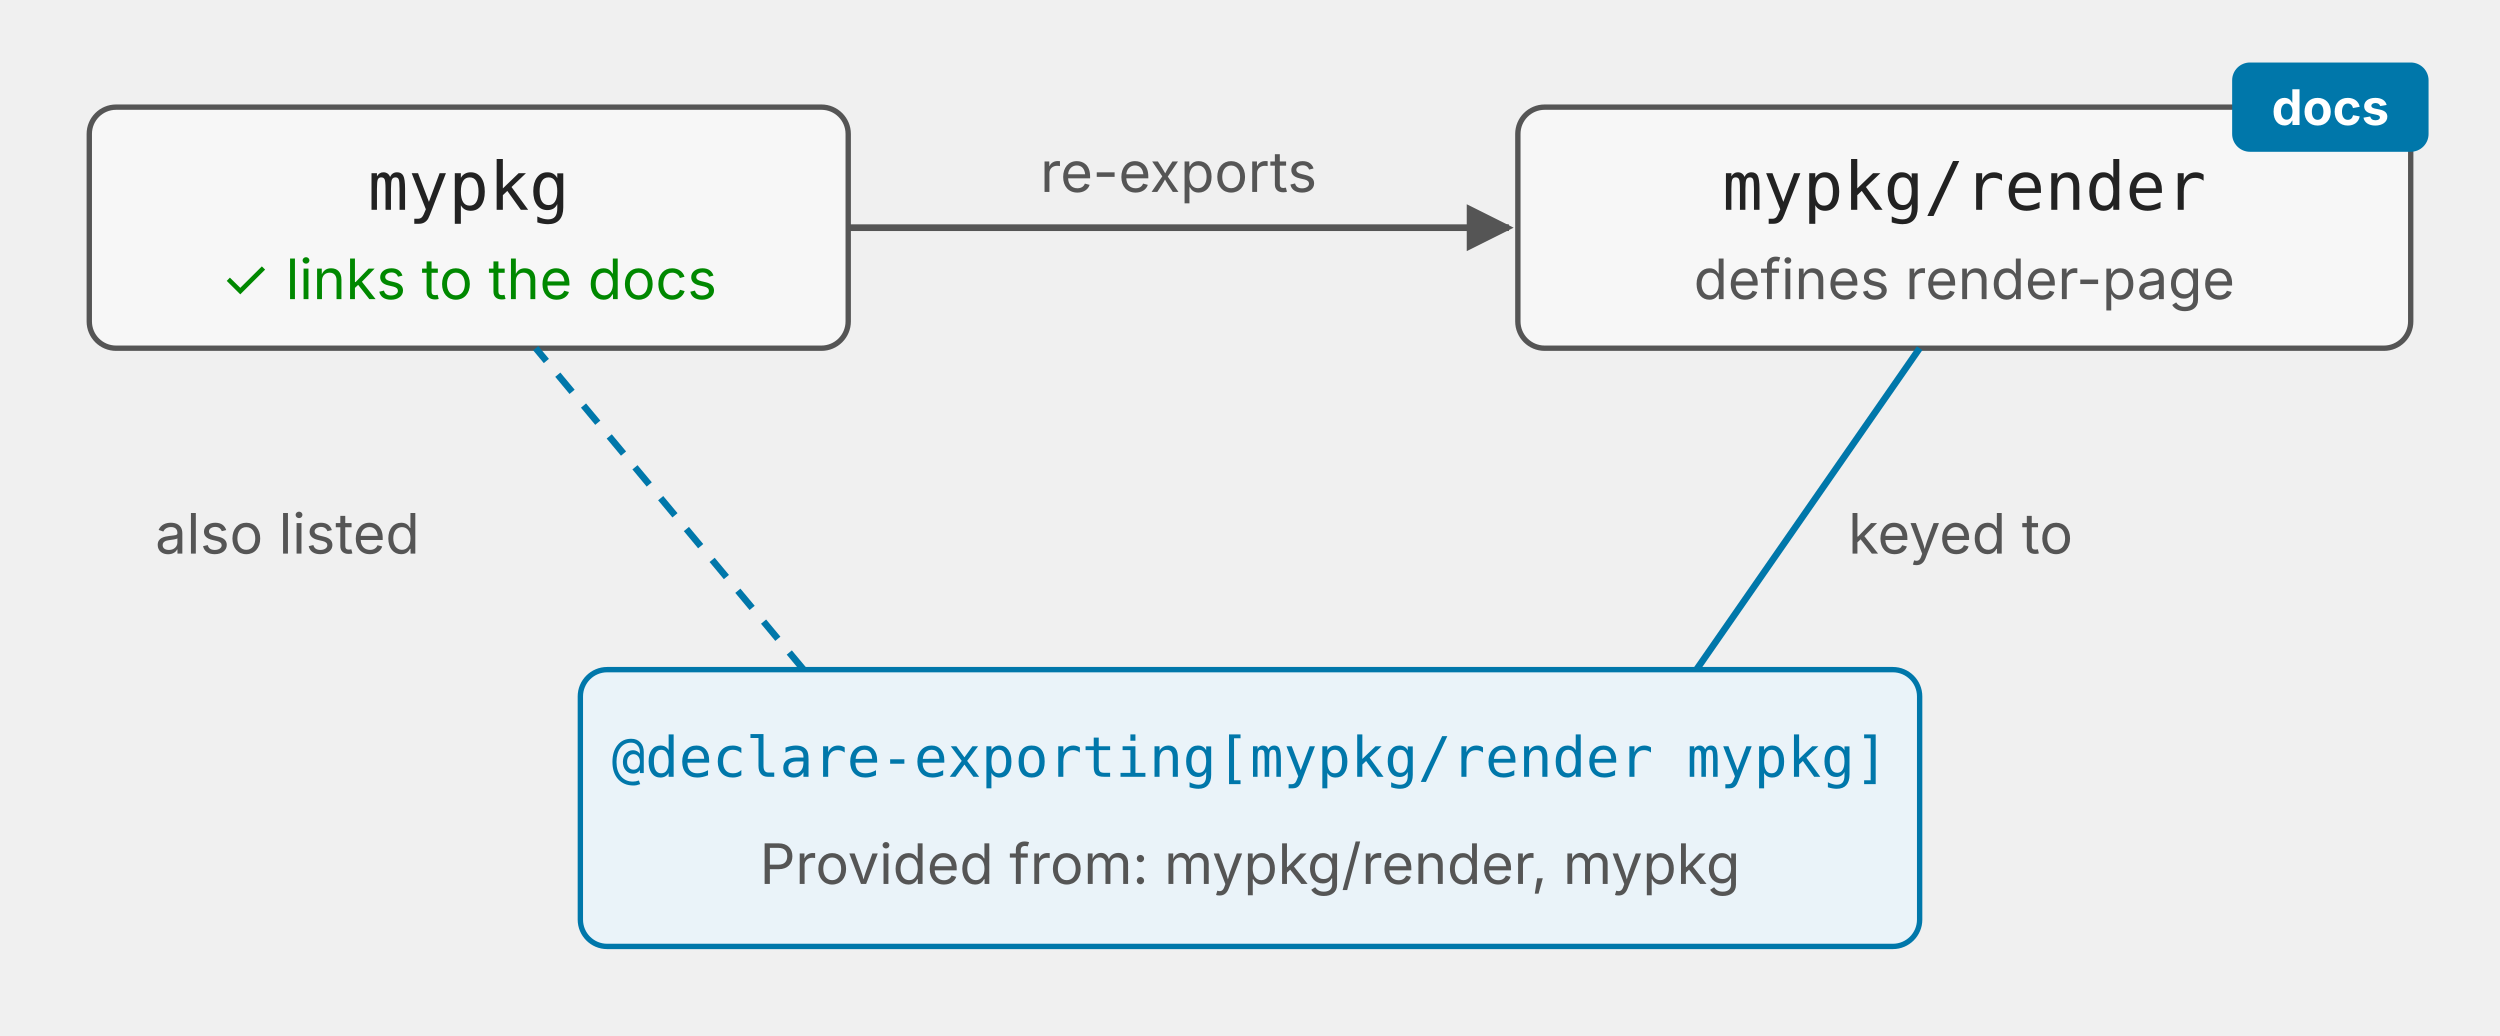
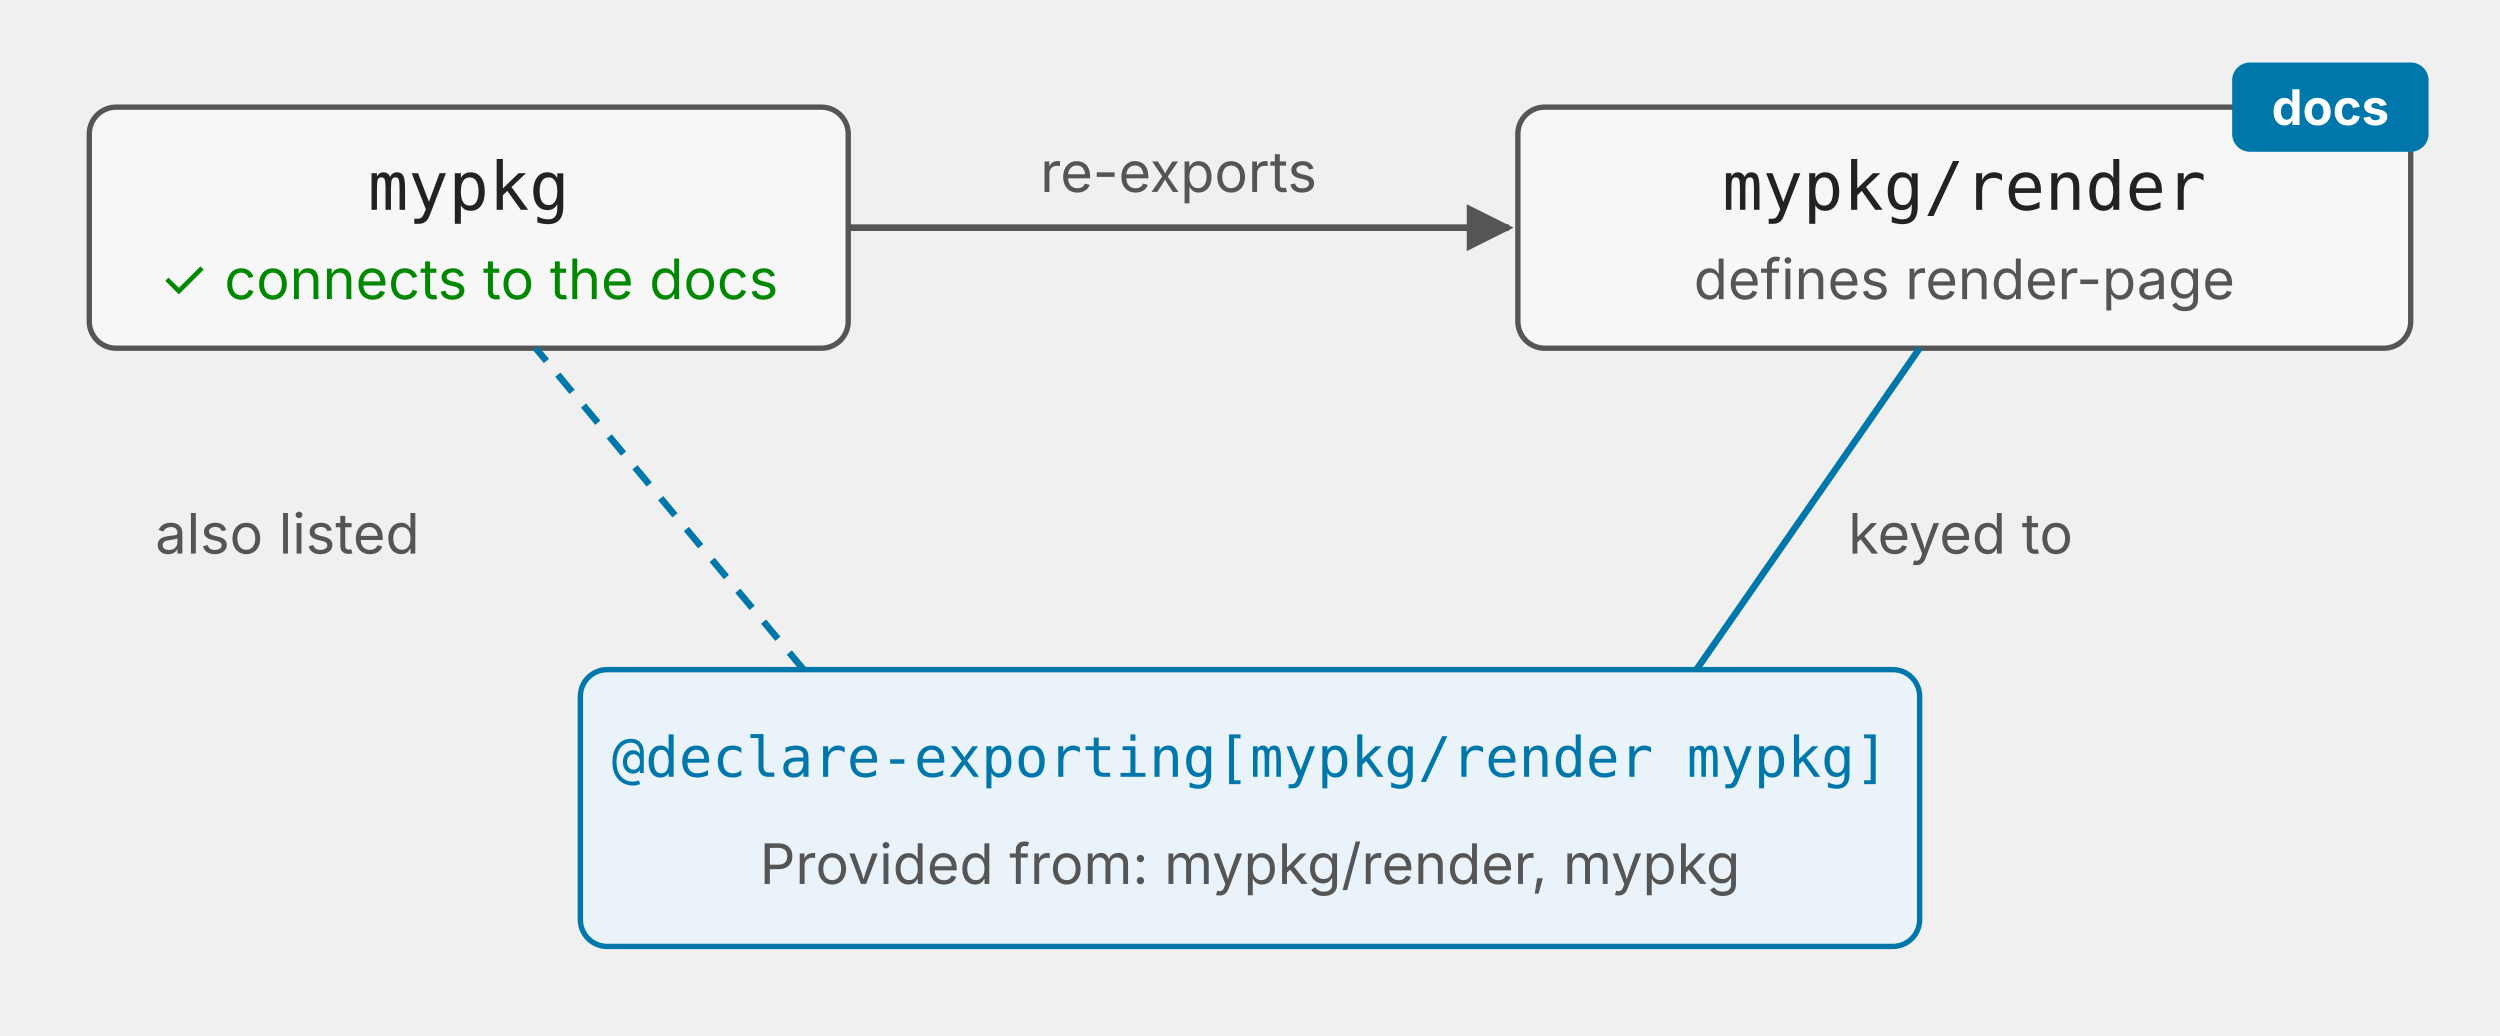
<svg xmlns="http://www.w3.org/2000/svg" width="560" height="232" viewBox="0 0 560 232">
  <defs>
    <marker id="arrow" viewBox="0 0 10 10" refX="9" refY="5" markerWidth="7" markerHeight="7" orient="auto-start-reverse">
      <path d="M0,0 L10,5 L0,10 z" fill="#555" />
    </marker>
  </defs>
  <style>
    .box { fill: #f7f7f7; stroke: #555; stroke-width: 1.2; }
    .docs { fill: #eaf3f9; stroke: #07a; stroke-width: 1.2; }
    .mod { font: 15px ui-monospace, Menlo, Consolas, monospace; fill: #222; }
    .note { font: 12.5px system-ui, -apple-system, "Segoe UI", sans-serif; fill: #555; }
    .ok { font: 12.5px system-ui, -apple-system, "Segoe UI", sans-serif; fill: #080; }
    .code { font: 12.5px ui-monospace, Menlo, Consolas, monospace; fill: #07a; }
    .badge { fill: #07a; }
    .badge-text { font: bold 11px system-ui, -apple-system, "Segoe UI", sans-serif; fill: #fff; }
  </style>
  <rect class="box" x="20" y="24" width="170" height="54" rx="6" />
  <text class="mod" x="105" y="47" text-anchor="middle">mypkg</text>
-   <text class="ok" x="105" y="67" text-anchor="middle">✓ links to the docs</text>
+   <text class="ok" x="105" y="67" text-anchor="middle">✓ connects to the docs</text>
  <rect class="box" x="340" y="24" width="200" height="54" rx="6" />
  <text class="mod" x="440" y="47" text-anchor="middle">mypkg/render</text>
  <text class="note" x="440" y="67" text-anchor="middle">defines render-page</text>
  <rect class="badge" x="500" y="14" width="44" height="20" rx="4" />
  <text class="badge-text" x="522" y="28" text-anchor="middle">docs</text>
  <line x1="190" y1="51" x2="338" y2="51" stroke="#555" stroke-width="1.5" marker-end="url(#arrow)" />
  <text class="note" x="264" y="43" text-anchor="middle">re-exports</text>
  <rect class="docs" x="130" y="150" width="300" height="62" rx="6" />
  <text class="code" x="280" y="174" text-anchor="middle">@declare-exporting[mypkg/render mypkg]</text>
  <text class="note" x="280" y="198" text-anchor="middle">Provided from: mypkg/render, mypkg</text>
  <line x1="380" y1="150" x2="430" y2="78" stroke="#07a" stroke-width="1.5" />
  <text class="note" x="414" y="124">keyed to</text>
  <line x1="180" y1="150" x2="120" y2="78" stroke="#07a" stroke-width="1.5" stroke-dasharray="5 4" />
  <text class="note" x="94" y="124" text-anchor="end">also listed</text>
</svg>
